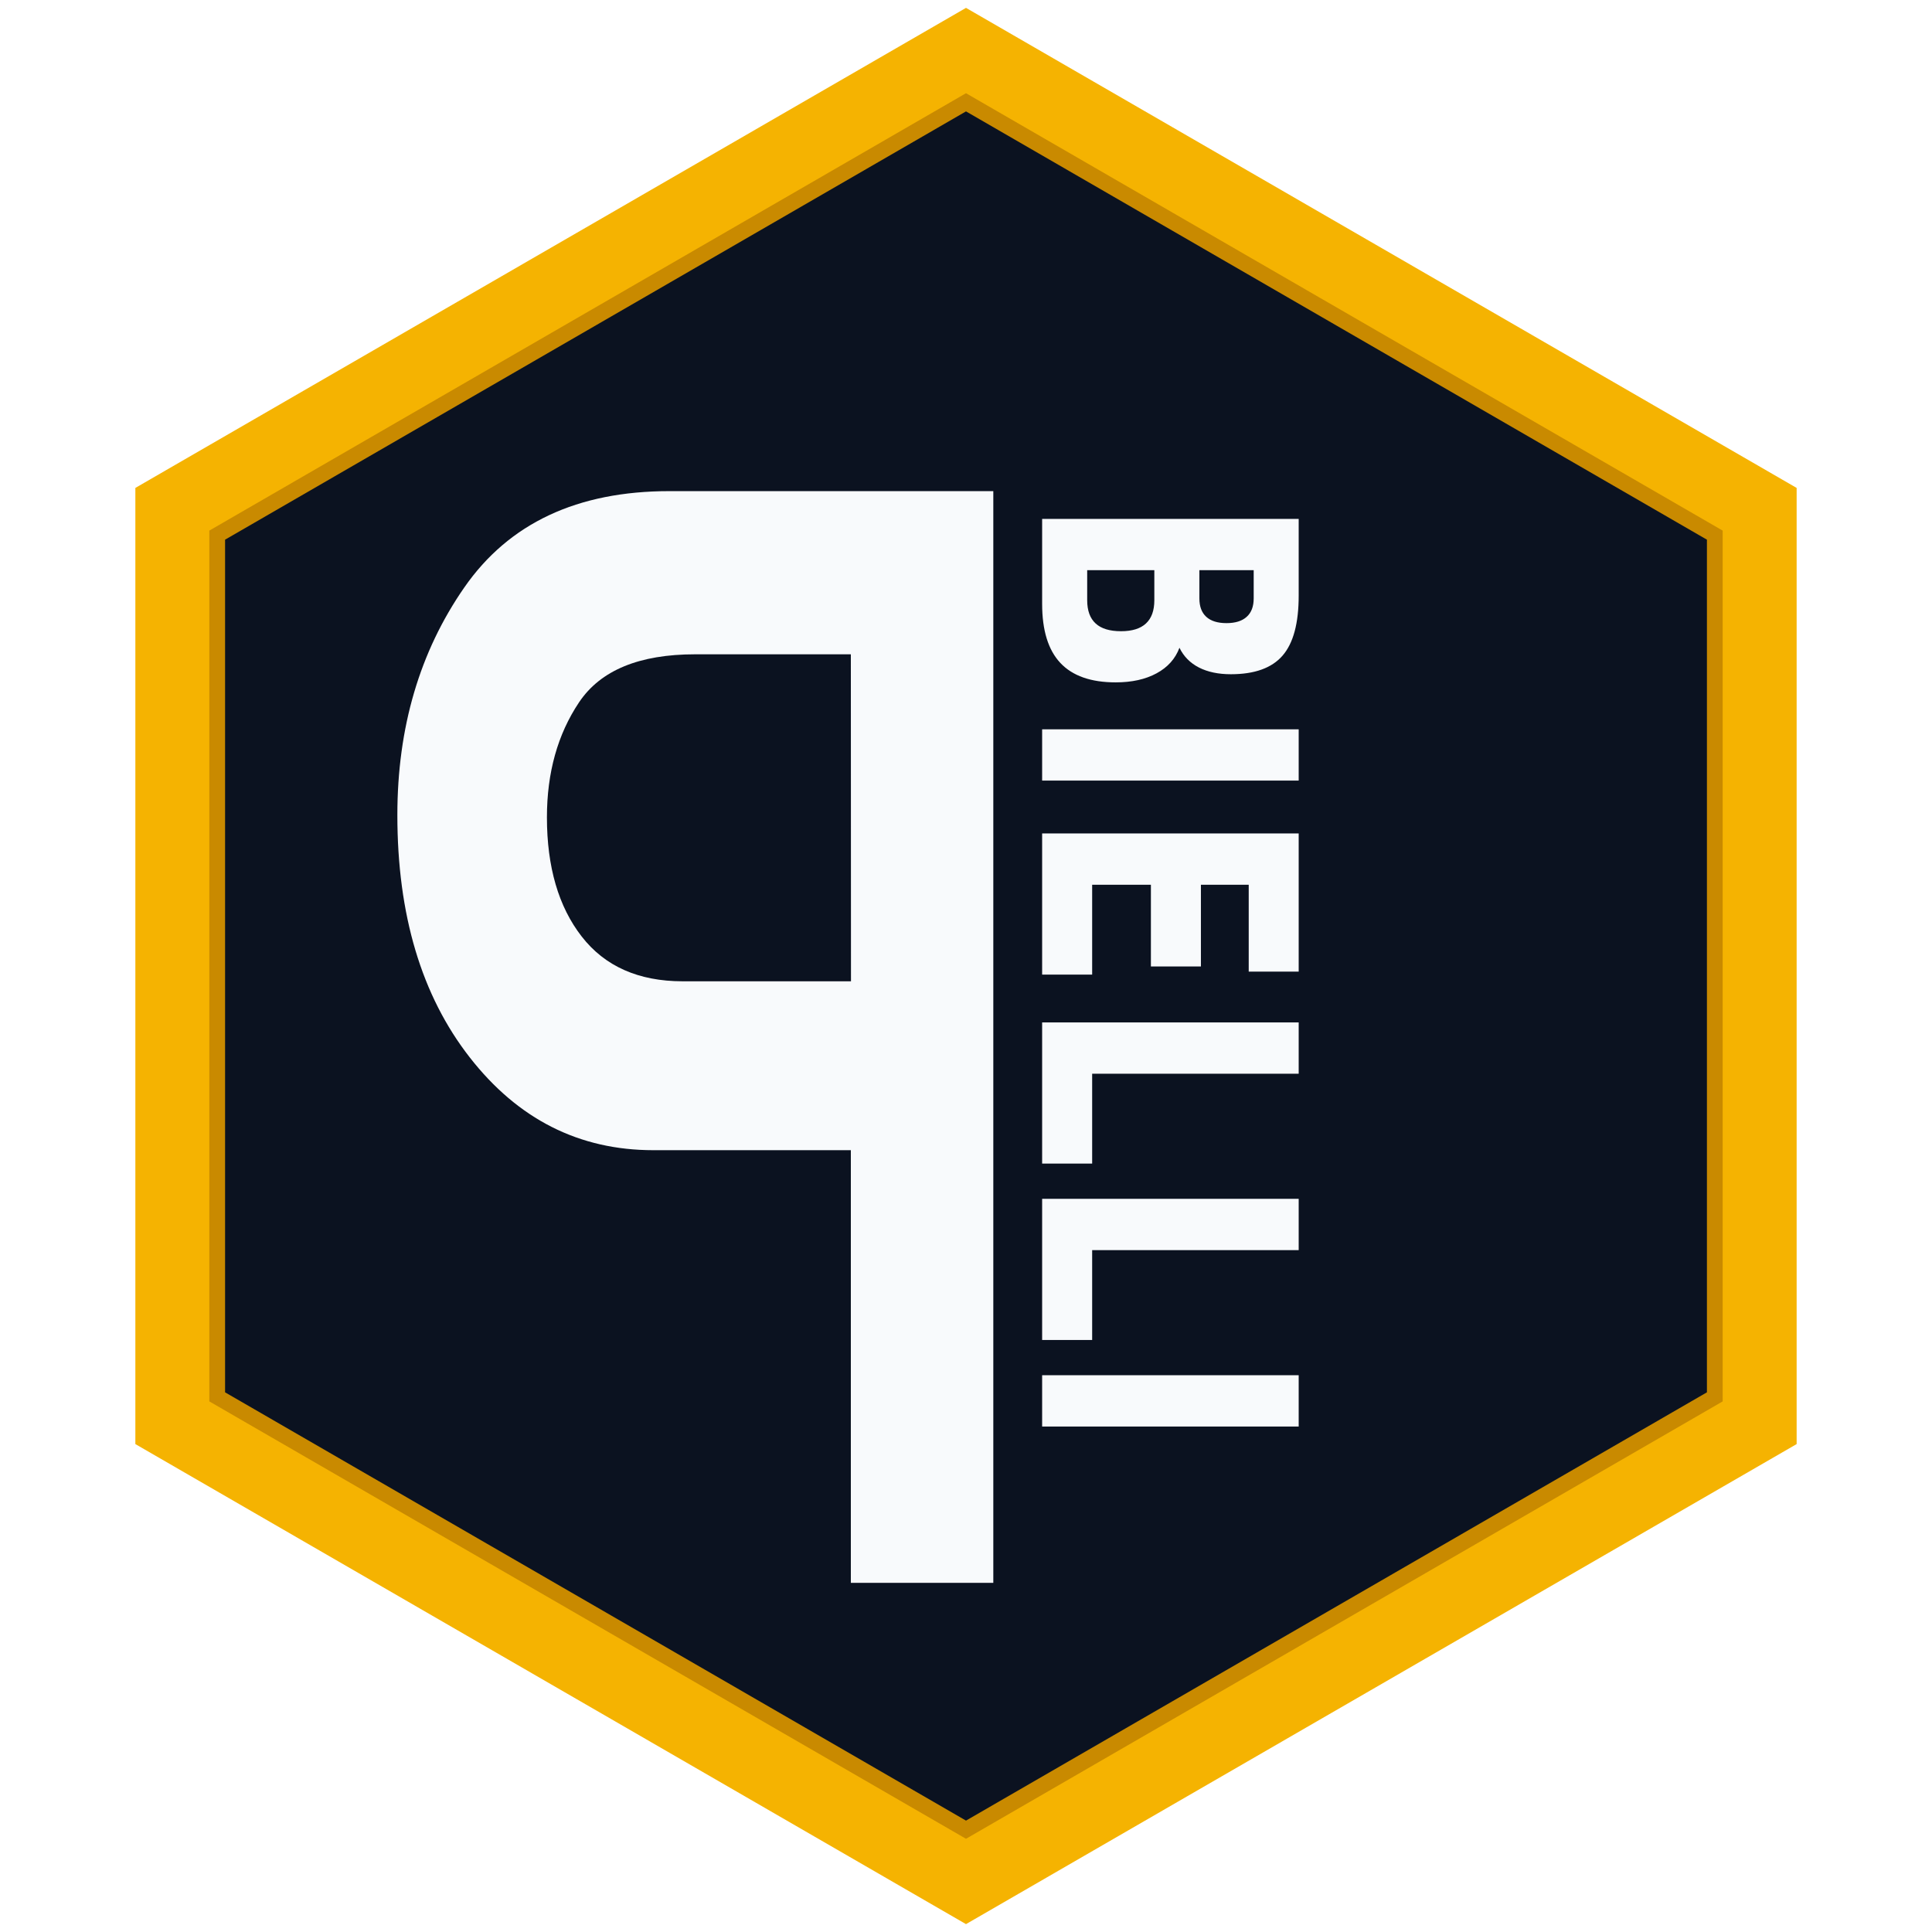
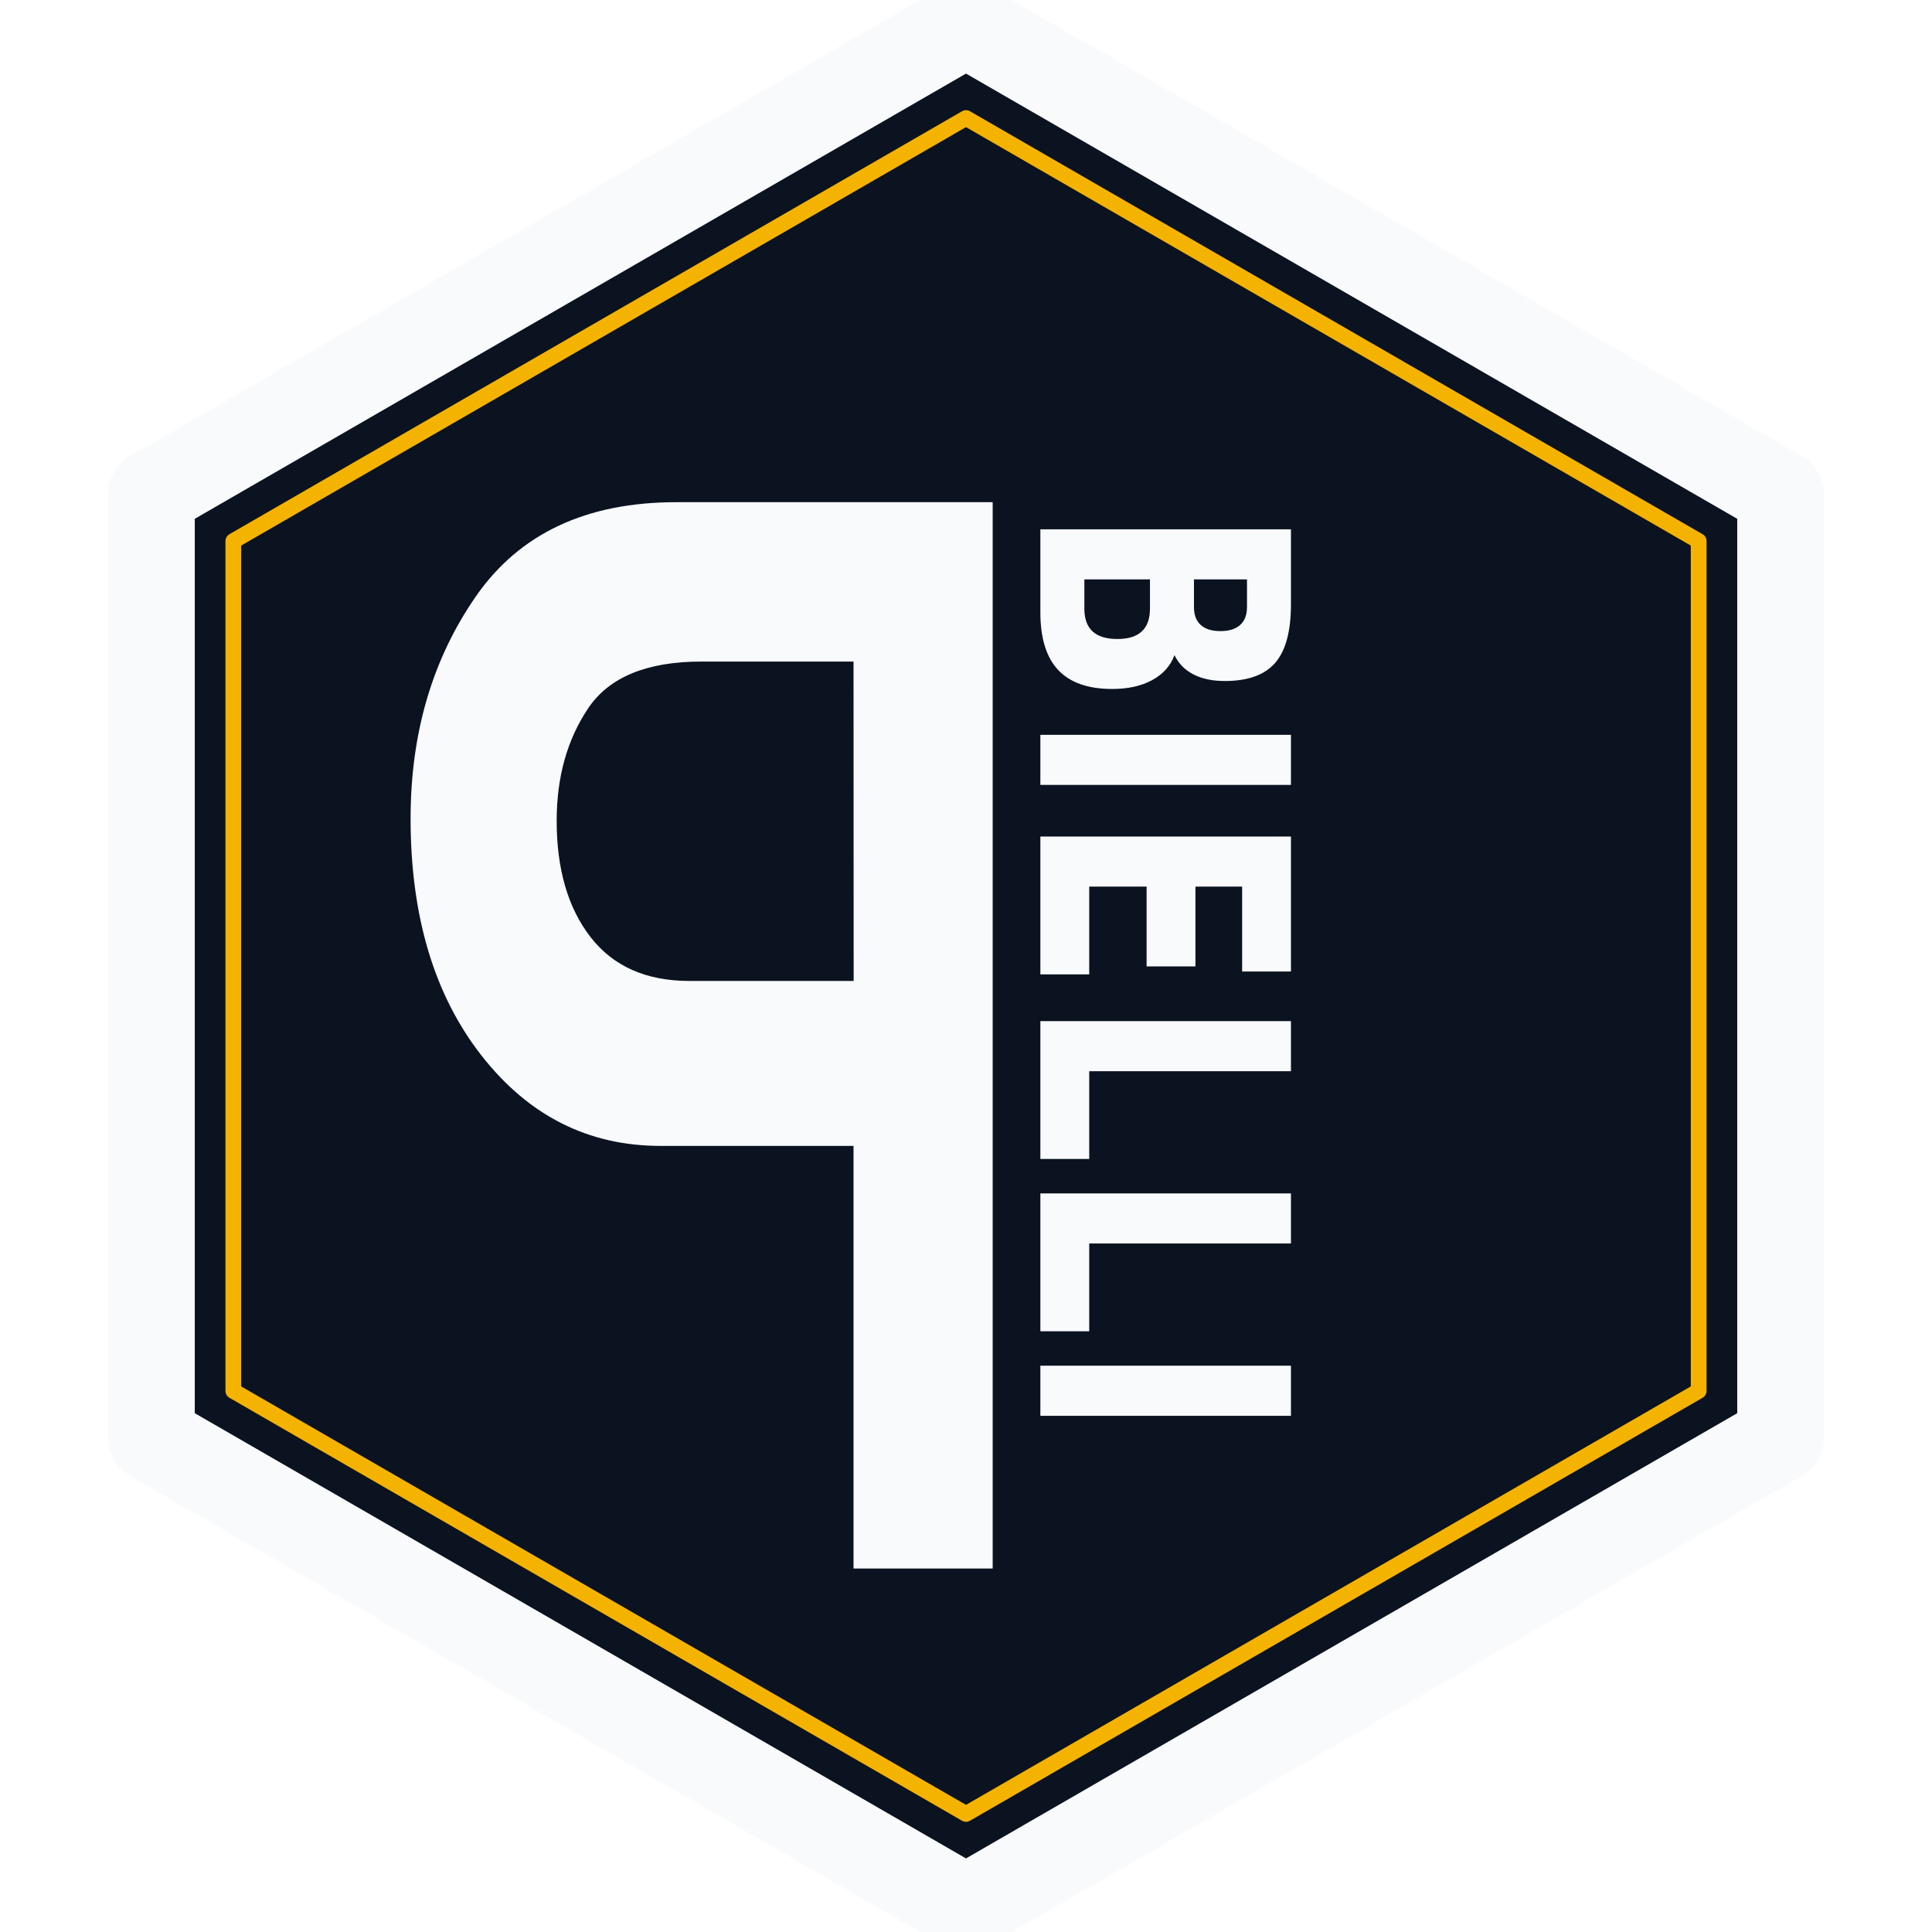
<svg xmlns="http://www.w3.org/2000/svg" viewBox="0 0 491 491" width="491" height="491" role="img" aria-label="pBielli">
-   <path d="M245.5 2 456.6 124v243L245.5 489 34.4 367V124z" fill="#F5B301" />
-   <path d="M245.5 26 435.8 136v219L245.5 465 55.2 355V136z" fill="#0B1220" />
-   <g transform="translate(245.5 245.5) scale(0.86) translate(-245.5 -245.5)">
+   <path d="M245.5 6 452.5 125.5v240L245.5 485 38.5 365.5v-240z" fill="#0B1220" stroke="#F8FAFC" stroke-width="22" stroke-linejoin="round" />
+   <path d="M245.5 30 431.7 137.5v216L245.5 461 59.3 353.5v-216z" fill="none" stroke="#F5B301" stroke-width="4" stroke-linejoin="round" />
+   <g transform="translate(245.5 245.5) scale(0.84) translate(-245.5 -245.5)">
    <path transform="translate(-44 -42)" d="M255.47,341.93H197.11q-32.87,0-54.26-27.42T121.46,242.9q0-38.76,19.77-67.25t60.67-28.48h95.67V469.79h-42.1Zm0-146.54h-46q-24.81,0-34.31,14.18t-9.5,34q0,22,10.27,35.21t29.78,13.24h49.8Z" fill="#F8FAFC" />
    <text transform="translate(268 106) rotate(90) scale(0.86 1)" font-family="Franklin Gothic Medium, FranklinGothic-Medium, Arial Narrow, DejaVu Sans Condensed, sans-serif" font-weight="700" font-size="104" letter-spacing="1" fill="#F8FAFC">BIELLI</text>
  </g>
-   <path d="M245.5 26 435.8 136v219L245.5 465 55.2 355V136z" fill="none" stroke="#C98A00" stroke-width="4" />
</svg>
